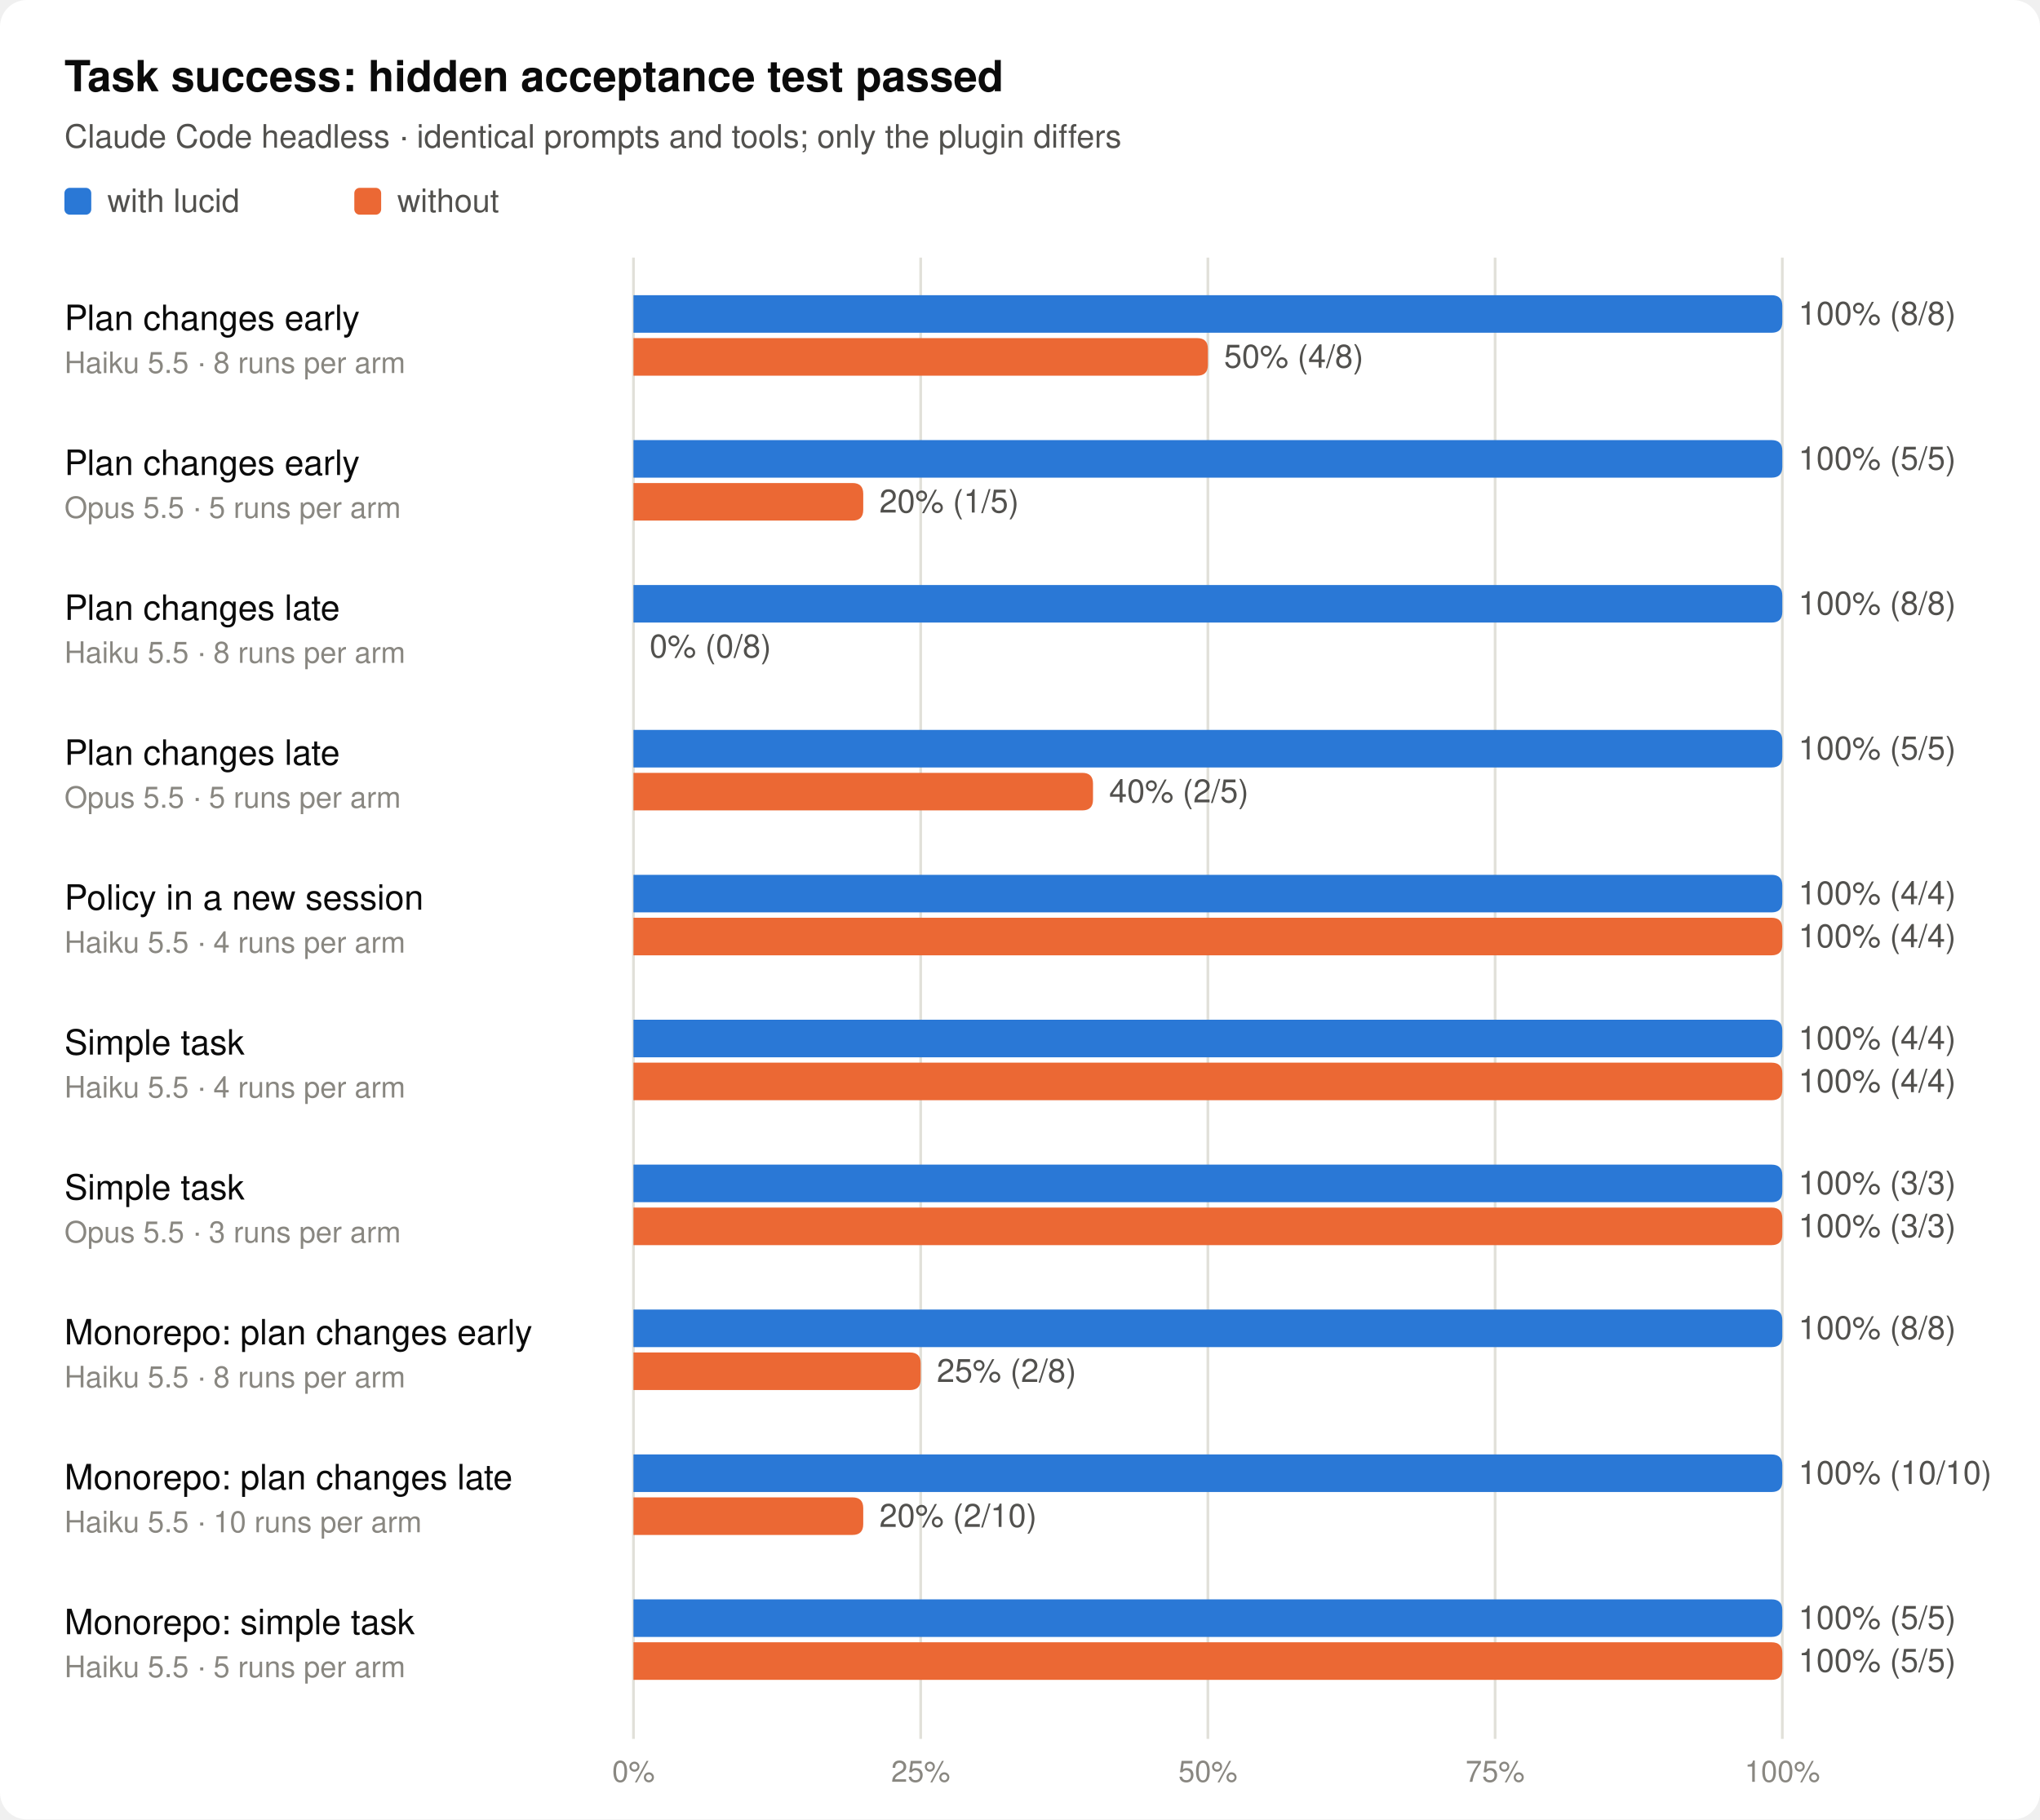
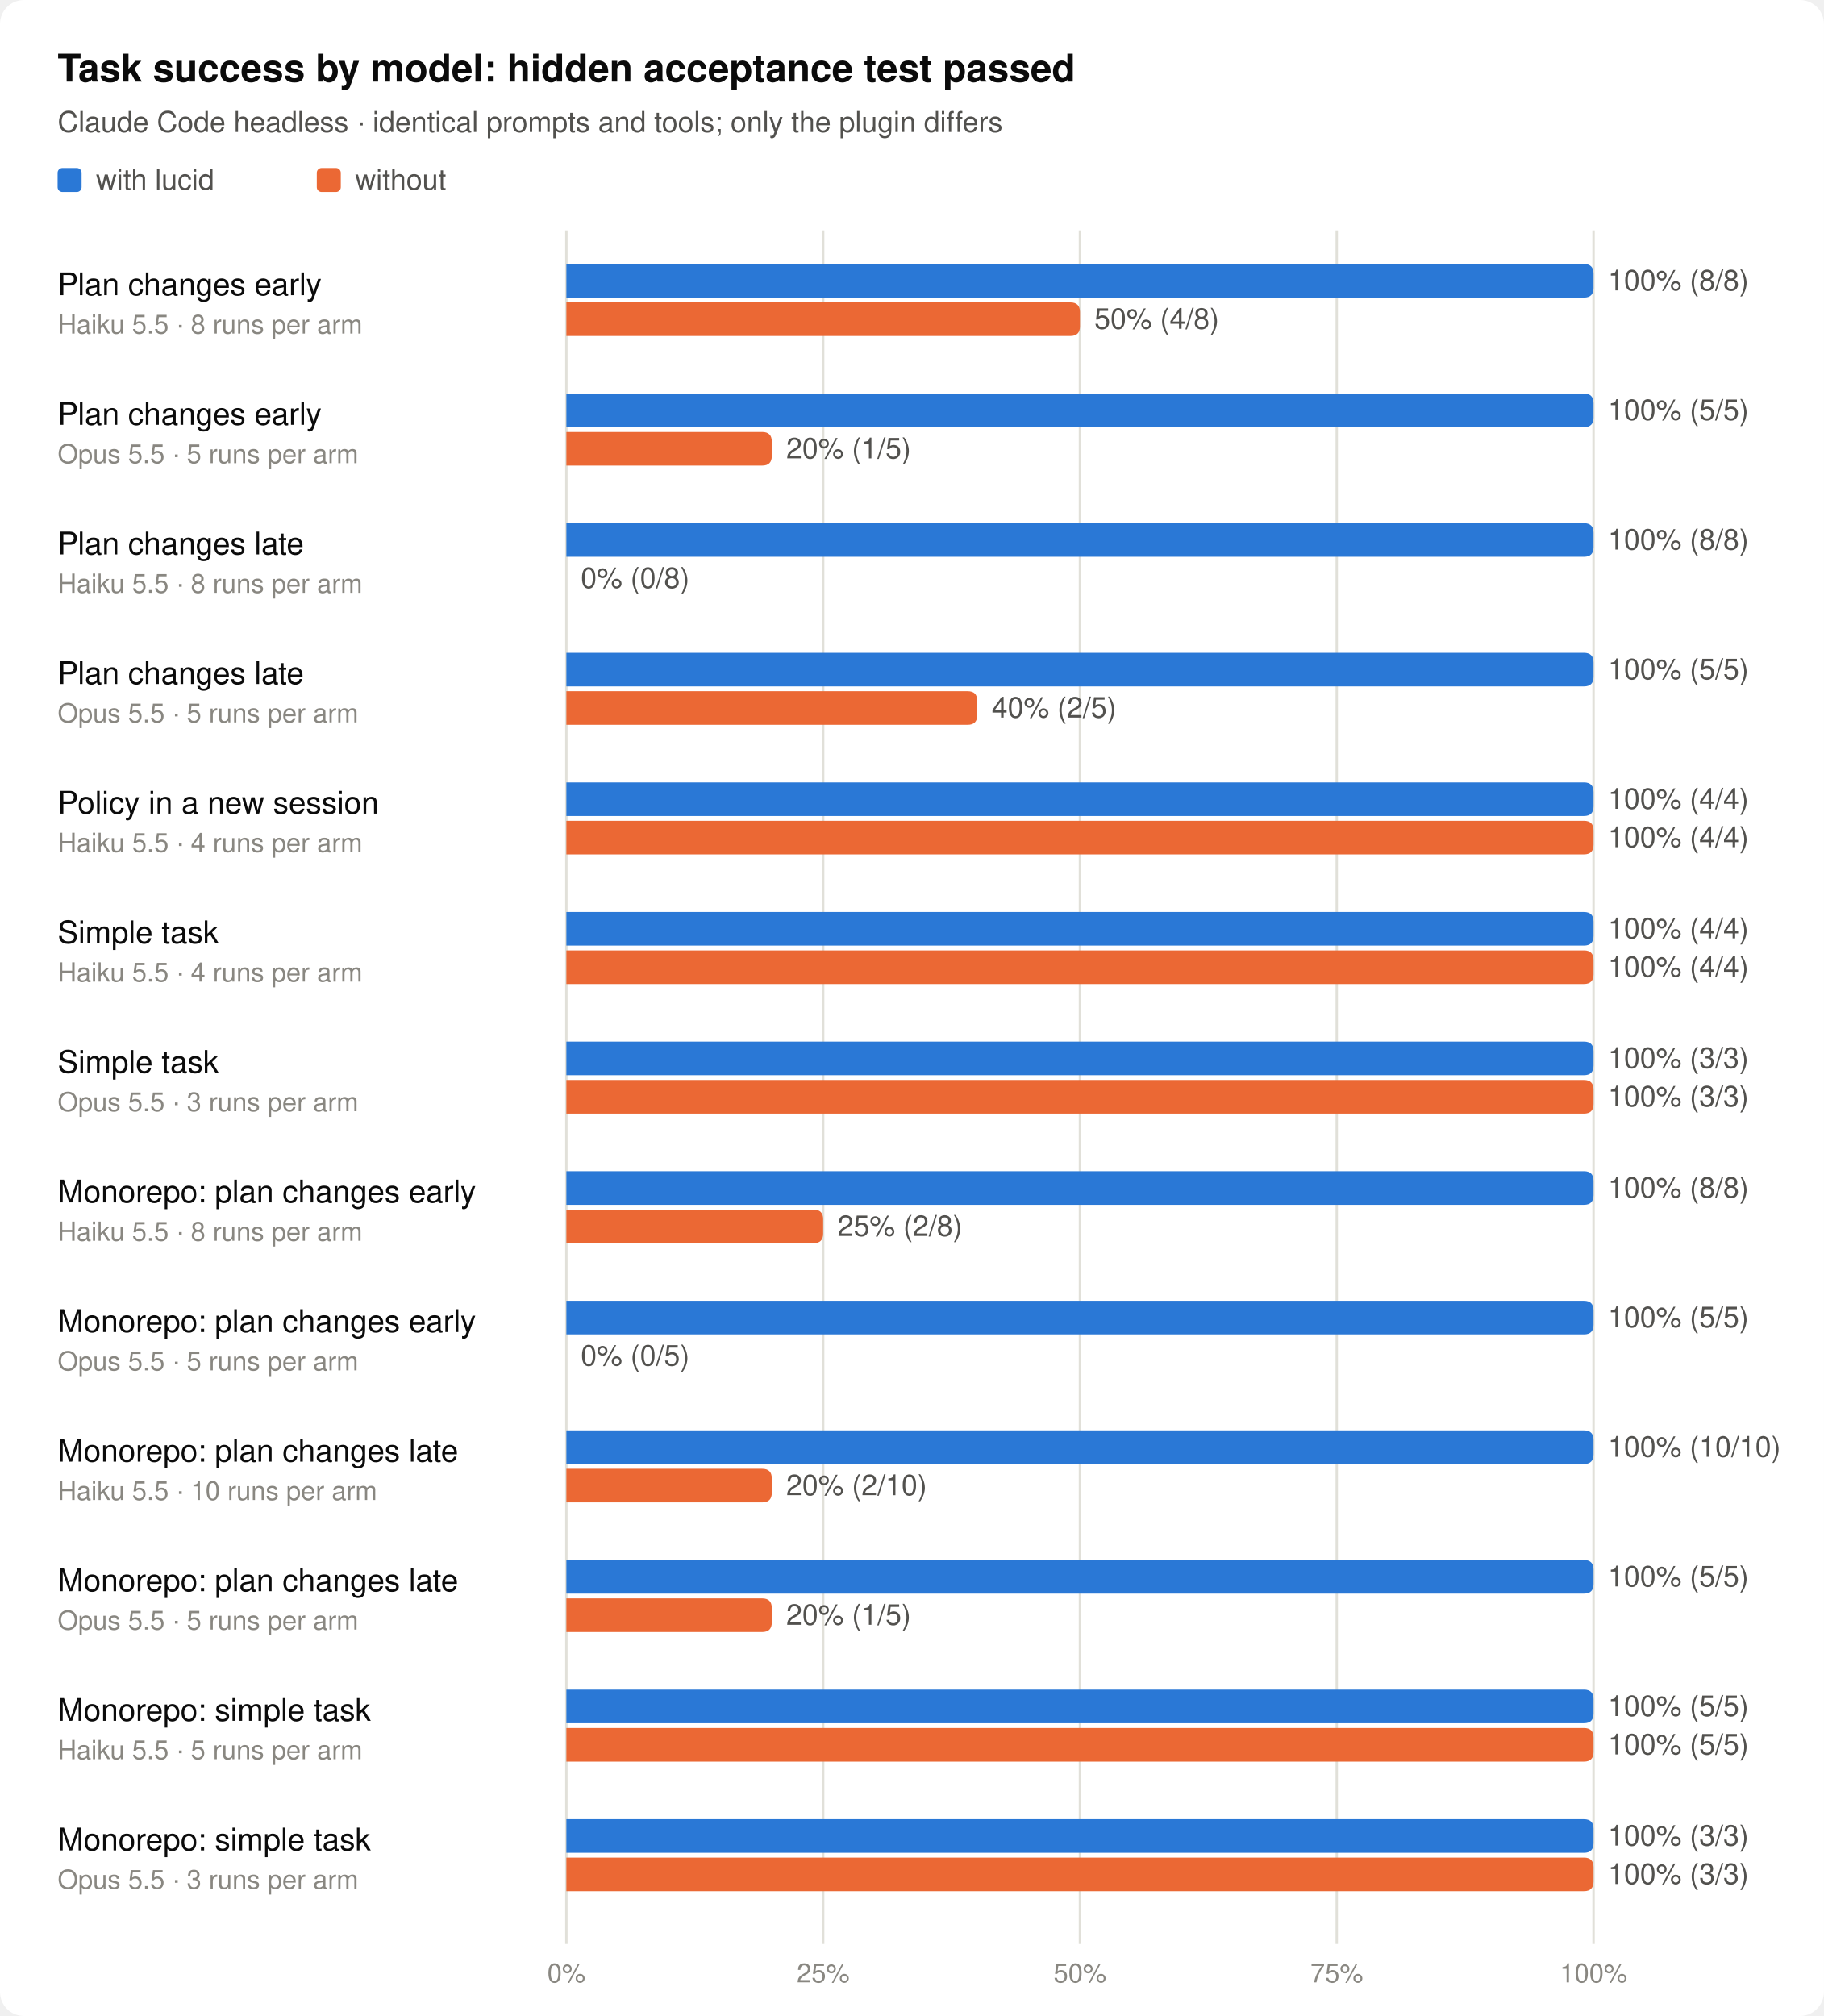
- <svg xmlns="http://www.w3.org/2000/svg" width="760" height="678" viewBox="0 0 760 678" font-family="-apple-system,BlinkMacSystemFont,'Segoe UI',Helvetica,Arial,sans-serif">
-   <rect width="760" height="678" rx="10" fill="#ffffff" />
-   <text x="24" y="34" font-size="16" font-weight="600" fill="#0b0b0b">Task success: hidden acceptance test passed</text>
+ <svg xmlns="http://www.w3.org/2000/svg" width="760" height="840" viewBox="0 0 760 840" font-family="-apple-system,BlinkMacSystemFont,'Segoe UI',Helvetica,Arial,sans-serif">
+   <rect width="760" height="840" rx="10" fill="#ffffff" />
+   <text x="24" y="34" font-size="16" font-weight="600" fill="#0b0b0b">Task success by model: hidden acceptance test passed</text>
  <text x="24" y="55" font-size="12" fill="#52514e">Claude Code headless · identical prompts and tools; only the plugin differs</text>
  <rect x="24" y="70" width="10" height="10" rx="2" fill="#2a78d6" />
  <text x="40" y="79" font-size="12" fill="#52514e">with lucid</text>
  <rect x="132" y="70" width="10" height="10" rx="2" fill="#eb6834" />
  <text x="148" y="79" font-size="12" fill="#52514e">without</text>
-   <line x1="236.0" y1="96" x2="236.0" y2="648" stroke="#e1e0d9" stroke-width="1" />
-   <text x="236.0" y="664" font-size="11" fill="#898781" text-anchor="middle">0%</text>
-   <line x1="343.0" y1="96" x2="343.0" y2="648" stroke="#e1e0d9" stroke-width="1" />
-   <text x="343.0" y="664" font-size="11" fill="#898781" text-anchor="middle">25%</text>
-   <line x1="450.0" y1="96" x2="450.0" y2="648" stroke="#e1e0d9" stroke-width="1" />
-   <text x="450.0" y="664" font-size="11" fill="#898781" text-anchor="middle">50%</text>
-   <line x1="557.0" y1="96" x2="557.0" y2="648" stroke="#e1e0d9" stroke-width="1" />
-   <text x="557.0" y="664" font-size="11" fill="#898781" text-anchor="middle">75%</text>
-   <line x1="664.0" y1="96" x2="664.0" y2="648" stroke="#e1e0d9" stroke-width="1" />
-   <text x="664.0" y="664" font-size="11" fill="#898781" text-anchor="middle">100%</text>
+   <line x1="236.0" y1="96" x2="236.0" y2="810" stroke="#e1e0d9" stroke-width="1" />
+   <text x="236.0" y="826" font-size="11" fill="#898781" text-anchor="middle">0%</text>
+   <line x1="343.0" y1="96" x2="343.0" y2="810" stroke="#e1e0d9" stroke-width="1" />
+   <text x="343.0" y="826" font-size="11" fill="#898781" text-anchor="middle">25%</text>
+   <line x1="450.0" y1="96" x2="450.0" y2="810" stroke="#e1e0d9" stroke-width="1" />
+   <text x="450.0" y="826" font-size="11" fill="#898781" text-anchor="middle">50%</text>
+   <line x1="557.0" y1="96" x2="557.0" y2="810" stroke="#e1e0d9" stroke-width="1" />
+   <text x="557.0" y="826" font-size="11" fill="#898781" text-anchor="middle">75%</text>
+   <line x1="664.0" y1="96" x2="664.0" y2="810" stroke="#e1e0d9" stroke-width="1" />
+   <text x="664.0" y="826" font-size="11" fill="#898781" text-anchor="middle">100%</text>
  <text x="24" y="123" font-size="13" font-weight="500" fill="#0b0b0b">Plan changes early</text>
  <text x="24" y="139" font-size="11" fill="#898781">Haiku 5.5 · 8 runs per arm</text>
  <path d="M236.0 110.0H660.0Q664.0 110.0 664.0 114.0V120.0Q664.0 124.0 660.0 124.0H236.0Z" fill="#2a78d6" />
  <text x="670.0" y="121.0" font-size="12" fill="#52514e" style="font-variant-numeric:tabular-nums">100%  (8/8)</text>
  <path d="M236.0 126.0H446.0Q450.0 126.0 450.0 130.0V136.0Q450.0 140.0 446.0 140.0H236.0Z" fill="#eb6834" />
  <text x="456.0" y="137.0" font-size="12" fill="#52514e" style="font-variant-numeric:tabular-nums">50%  (4/8)</text>
  <text x="24" y="177" font-size="13" font-weight="500" fill="#0b0b0b">Plan changes early</text>
  <text x="24" y="193" font-size="11" fill="#898781">Opus 5.5 · 5 runs per arm</text>
  <path d="M236.0 164.0H660.0Q664.0 164.0 664.0 168.0V174.0Q664.0 178.0 660.0 178.0H236.0Z" fill="#2a78d6" />
  <text x="670.0" y="175.0" font-size="12" fill="#52514e" style="font-variant-numeric:tabular-nums">100%  (5/5)</text>
  <path d="M236.0 180.0H317.6Q321.6 180.0 321.6 184.0V190.0Q321.6 194.0 317.6 194.0H236.0Z" fill="#eb6834" />
  <text x="327.6" y="191.0" font-size="12" fill="#52514e" style="font-variant-numeric:tabular-nums">20%  (1/5)</text>
  <text x="24" y="231" font-size="13" font-weight="500" fill="#0b0b0b">Plan changes late</text>
  <text x="24" y="247" font-size="11" fill="#898781">Haiku 5.5 · 8 runs per arm</text>
  <path d="M236.0 218.0H660.0Q664.0 218.0 664.0 222.0V228.0Q664.0 232.0 660.0 232.0H236.0Z" fill="#2a78d6" />
  <text x="670.0" y="229.0" font-size="12" fill="#52514e" style="font-variant-numeric:tabular-nums">100%  (8/8)</text>
  <text x="242.0" y="245.0" font-size="12" fill="#52514e" style="font-variant-numeric:tabular-nums">0%  (0/8)</text>
  <text x="24" y="285" font-size="13" font-weight="500" fill="#0b0b0b">Plan changes late</text>
  <text x="24" y="301" font-size="11" fill="#898781">Opus 5.5 · 5 runs per arm</text>
  <path d="M236.0 272.0H660.0Q664.0 272.0 664.0 276.0V282.0Q664.0 286.0 660.0 286.0H236.0Z" fill="#2a78d6" />
  <text x="670.0" y="283.0" font-size="12" fill="#52514e" style="font-variant-numeric:tabular-nums">100%  (5/5)</text>
  <path d="M236.0 288.0H403.2Q407.2 288.0 407.2 292.0V298.0Q407.2 302.0 403.2 302.0H236.0Z" fill="#eb6834" />
  <text x="413.2" y="299.0" font-size="12" fill="#52514e" style="font-variant-numeric:tabular-nums">40%  (2/5)</text>
  <text x="24" y="339" font-size="13" font-weight="500" fill="#0b0b0b">Policy in a new session</text>
  <text x="24" y="355" font-size="11" fill="#898781">Haiku 5.5 · 4 runs per arm</text>
  <path d="M236.0 326.0H660.0Q664.0 326.0 664.0 330.0V336.0Q664.0 340.0 660.0 340.0H236.0Z" fill="#2a78d6" />
  <text x="670.0" y="337.0" font-size="12" fill="#52514e" style="font-variant-numeric:tabular-nums">100%  (4/4)</text>
  <path d="M236.0 342.0H660.0Q664.0 342.0 664.0 346.0V352.0Q664.0 356.0 660.0 356.0H236.0Z" fill="#eb6834" />
  <text x="670.0" y="353.0" font-size="12" fill="#52514e" style="font-variant-numeric:tabular-nums">100%  (4/4)</text>
  <text x="24" y="393" font-size="13" font-weight="500" fill="#0b0b0b">Simple task</text>
  <text x="24" y="409" font-size="11" fill="#898781">Haiku 5.5 · 4 runs per arm</text>
  <path d="M236.0 380.0H660.0Q664.0 380.0 664.0 384.0V390.0Q664.0 394.0 660.0 394.0H236.0Z" fill="#2a78d6" />
  <text x="670.0" y="391.0" font-size="12" fill="#52514e" style="font-variant-numeric:tabular-nums">100%  (4/4)</text>
  <path d="M236.0 396.0H660.0Q664.0 396.0 664.0 400.0V406.0Q664.0 410.0 660.0 410.0H236.0Z" fill="#eb6834" />
  <text x="670.0" y="407.0" font-size="12" fill="#52514e" style="font-variant-numeric:tabular-nums">100%  (4/4)</text>
  <text x="24" y="447" font-size="13" font-weight="500" fill="#0b0b0b">Simple task</text>
  <text x="24" y="463" font-size="11" fill="#898781">Opus 5.5 · 3 runs per arm</text>
  <path d="M236.0 434.0H660.0Q664.0 434.0 664.0 438.0V444.0Q664.0 448.0 660.0 448.0H236.0Z" fill="#2a78d6" />
  <text x="670.0" y="445.0" font-size="12" fill="#52514e" style="font-variant-numeric:tabular-nums">100%  (3/3)</text>
  <path d="M236.0 450.0H660.0Q664.0 450.0 664.0 454.0V460.0Q664.0 464.0 660.0 464.0H236.0Z" fill="#eb6834" />
  <text x="670.0" y="461.0" font-size="12" fill="#52514e" style="font-variant-numeric:tabular-nums">100%  (3/3)</text>
  <text x="24" y="501" font-size="13" font-weight="500" fill="#0b0b0b">Monorepo: plan changes early</text>
  <text x="24" y="517" font-size="11" fill="#898781">Haiku 5.5 · 8 runs per arm</text>
  <path d="M236.0 488.0H660.0Q664.0 488.0 664.0 492.0V498.0Q664.0 502.0 660.0 502.0H236.0Z" fill="#2a78d6" />
  <text x="670.0" y="499.0" font-size="12" fill="#52514e" style="font-variant-numeric:tabular-nums">100%  (8/8)</text>
  <path d="M236.0 504.0H339.0Q343.0 504.0 343.0 508.0V514.0Q343.0 518.0 339.0 518.0H236.0Z" fill="#eb6834" />
  <text x="349.0" y="515.0" font-size="12" fill="#52514e" style="font-variant-numeric:tabular-nums">25%  (2/8)</text>
-   <text x="24" y="555" font-size="13" font-weight="500" fill="#0b0b0b">Monorepo: plan changes late</text>
-   <text x="24" y="571" font-size="11" fill="#898781">Haiku 5.5 · 10 runs per arm</text>
+   <text x="24" y="555" font-size="13" font-weight="500" fill="#0b0b0b">Monorepo: plan changes early</text>
+   <text x="24" y="571" font-size="11" fill="#898781">Opus 5.5 · 5 runs per arm</text>
  <path d="M236.0 542.0H660.0Q664.0 542.0 664.0 546.0V552.0Q664.0 556.0 660.0 556.0H236.0Z" fill="#2a78d6" />
-   <text x="670.0" y="553.0" font-size="12" fill="#52514e" style="font-variant-numeric:tabular-nums">100%  (10/10)</text>
-   <path d="M236.0 558.0H317.6Q321.6 558.0 321.6 562.0V568.0Q321.6 572.0 317.6 572.0H236.0Z" fill="#eb6834" />
-   <text x="327.6" y="569.0" font-size="12" fill="#52514e" style="font-variant-numeric:tabular-nums">20%  (2/10)</text>
-   <text x="24" y="609" font-size="13" font-weight="500" fill="#0b0b0b">Monorepo: simple task</text>
-   <text x="24" y="625" font-size="11" fill="#898781">Haiku 5.5 · 5 runs per arm</text>
+   <text x="670.0" y="553.0" font-size="12" fill="#52514e" style="font-variant-numeric:tabular-nums">100%  (5/5)</text>
+   <text x="242.0" y="569.0" font-size="12" fill="#52514e" style="font-variant-numeric:tabular-nums">0%  (0/5)</text>
+   <text x="24" y="609" font-size="13" font-weight="500" fill="#0b0b0b">Monorepo: plan changes late</text>
+   <text x="24" y="625" font-size="11" fill="#898781">Haiku 5.5 · 10 runs per arm</text>
  <path d="M236.0 596.0H660.0Q664.0 596.0 664.0 600.0V606.0Q664.0 610.0 660.0 610.0H236.0Z" fill="#2a78d6" />
-   <text x="670.0" y="607.0" font-size="12" fill="#52514e" style="font-variant-numeric:tabular-nums">100%  (5/5)</text>
-   <path d="M236.0 612.0H660.0Q664.0 612.0 664.0 616.0V622.0Q664.0 626.0 660.0 626.0H236.0Z" fill="#eb6834" />
-   <text x="670.0" y="623.0" font-size="12" fill="#52514e" style="font-variant-numeric:tabular-nums">100%  (5/5)</text>
+   <text x="670.0" y="607.0" font-size="12" fill="#52514e" style="font-variant-numeric:tabular-nums">100%  (10/10)</text>
+   <path d="M236.0 612.0H317.6Q321.6 612.0 321.6 616.0V622.0Q321.6 626.0 317.6 626.0H236.0Z" fill="#eb6834" />
+   <text x="327.6" y="623.0" font-size="12" fill="#52514e" style="font-variant-numeric:tabular-nums">20%  (2/10)</text>
+   <text x="24" y="663" font-size="13" font-weight="500" fill="#0b0b0b">Monorepo: plan changes late</text>
+   <text x="24" y="679" font-size="11" fill="#898781">Opus 5.5 · 5 runs per arm</text>
+   <path d="M236.0 650.0H660.0Q664.0 650.0 664.0 654.0V660.0Q664.0 664.0 660.0 664.0H236.0Z" fill="#2a78d6" />
+   <text x="670.0" y="661.0" font-size="12" fill="#52514e" style="font-variant-numeric:tabular-nums">100%  (5/5)</text>
+   <path d="M236.0 666.0H317.6Q321.6 666.0 321.6 670.0V676.0Q321.6 680.0 317.6 680.0H236.0Z" fill="#eb6834" />
+   <text x="327.6" y="677.0" font-size="12" fill="#52514e" style="font-variant-numeric:tabular-nums">20%  (1/5)</text>
+   <text x="24" y="717" font-size="13" font-weight="500" fill="#0b0b0b">Monorepo: simple task</text>
+   <text x="24" y="733" font-size="11" fill="#898781">Haiku 5.5 · 5 runs per arm</text>
+   <path d="M236.0 704.0H660.0Q664.0 704.0 664.0 708.0V714.0Q664.0 718.0 660.0 718.0H236.0Z" fill="#2a78d6" />
+   <text x="670.0" y="715.0" font-size="12" fill="#52514e" style="font-variant-numeric:tabular-nums">100%  (5/5)</text>
+   <path d="M236.0 720.0H660.0Q664.0 720.0 664.0 724.0V730.0Q664.0 734.0 660.0 734.0H236.0Z" fill="#eb6834" />
+   <text x="670.0" y="731.0" font-size="12" fill="#52514e" style="font-variant-numeric:tabular-nums">100%  (5/5)</text>
+   <text x="24" y="771" font-size="13" font-weight="500" fill="#0b0b0b">Monorepo: simple task</text>
+   <text x="24" y="787" font-size="11" fill="#898781">Opus 5.5 · 3 runs per arm</text>
+   <path d="M236.0 758.0H660.0Q664.0 758.0 664.0 762.0V768.0Q664.0 772.0 660.0 772.0H236.0Z" fill="#2a78d6" />
+   <text x="670.0" y="769.0" font-size="12" fill="#52514e" style="font-variant-numeric:tabular-nums">100%  (3/3)</text>
+   <path d="M236.0 774.0H660.0Q664.0 774.0 664.0 778.0V784.0Q664.0 788.0 660.0 788.0H236.0Z" fill="#eb6834" />
+   <text x="670.0" y="785.0" font-size="12" fill="#52514e" style="font-variant-numeric:tabular-nums">100%  (3/3)</text>
</svg>
